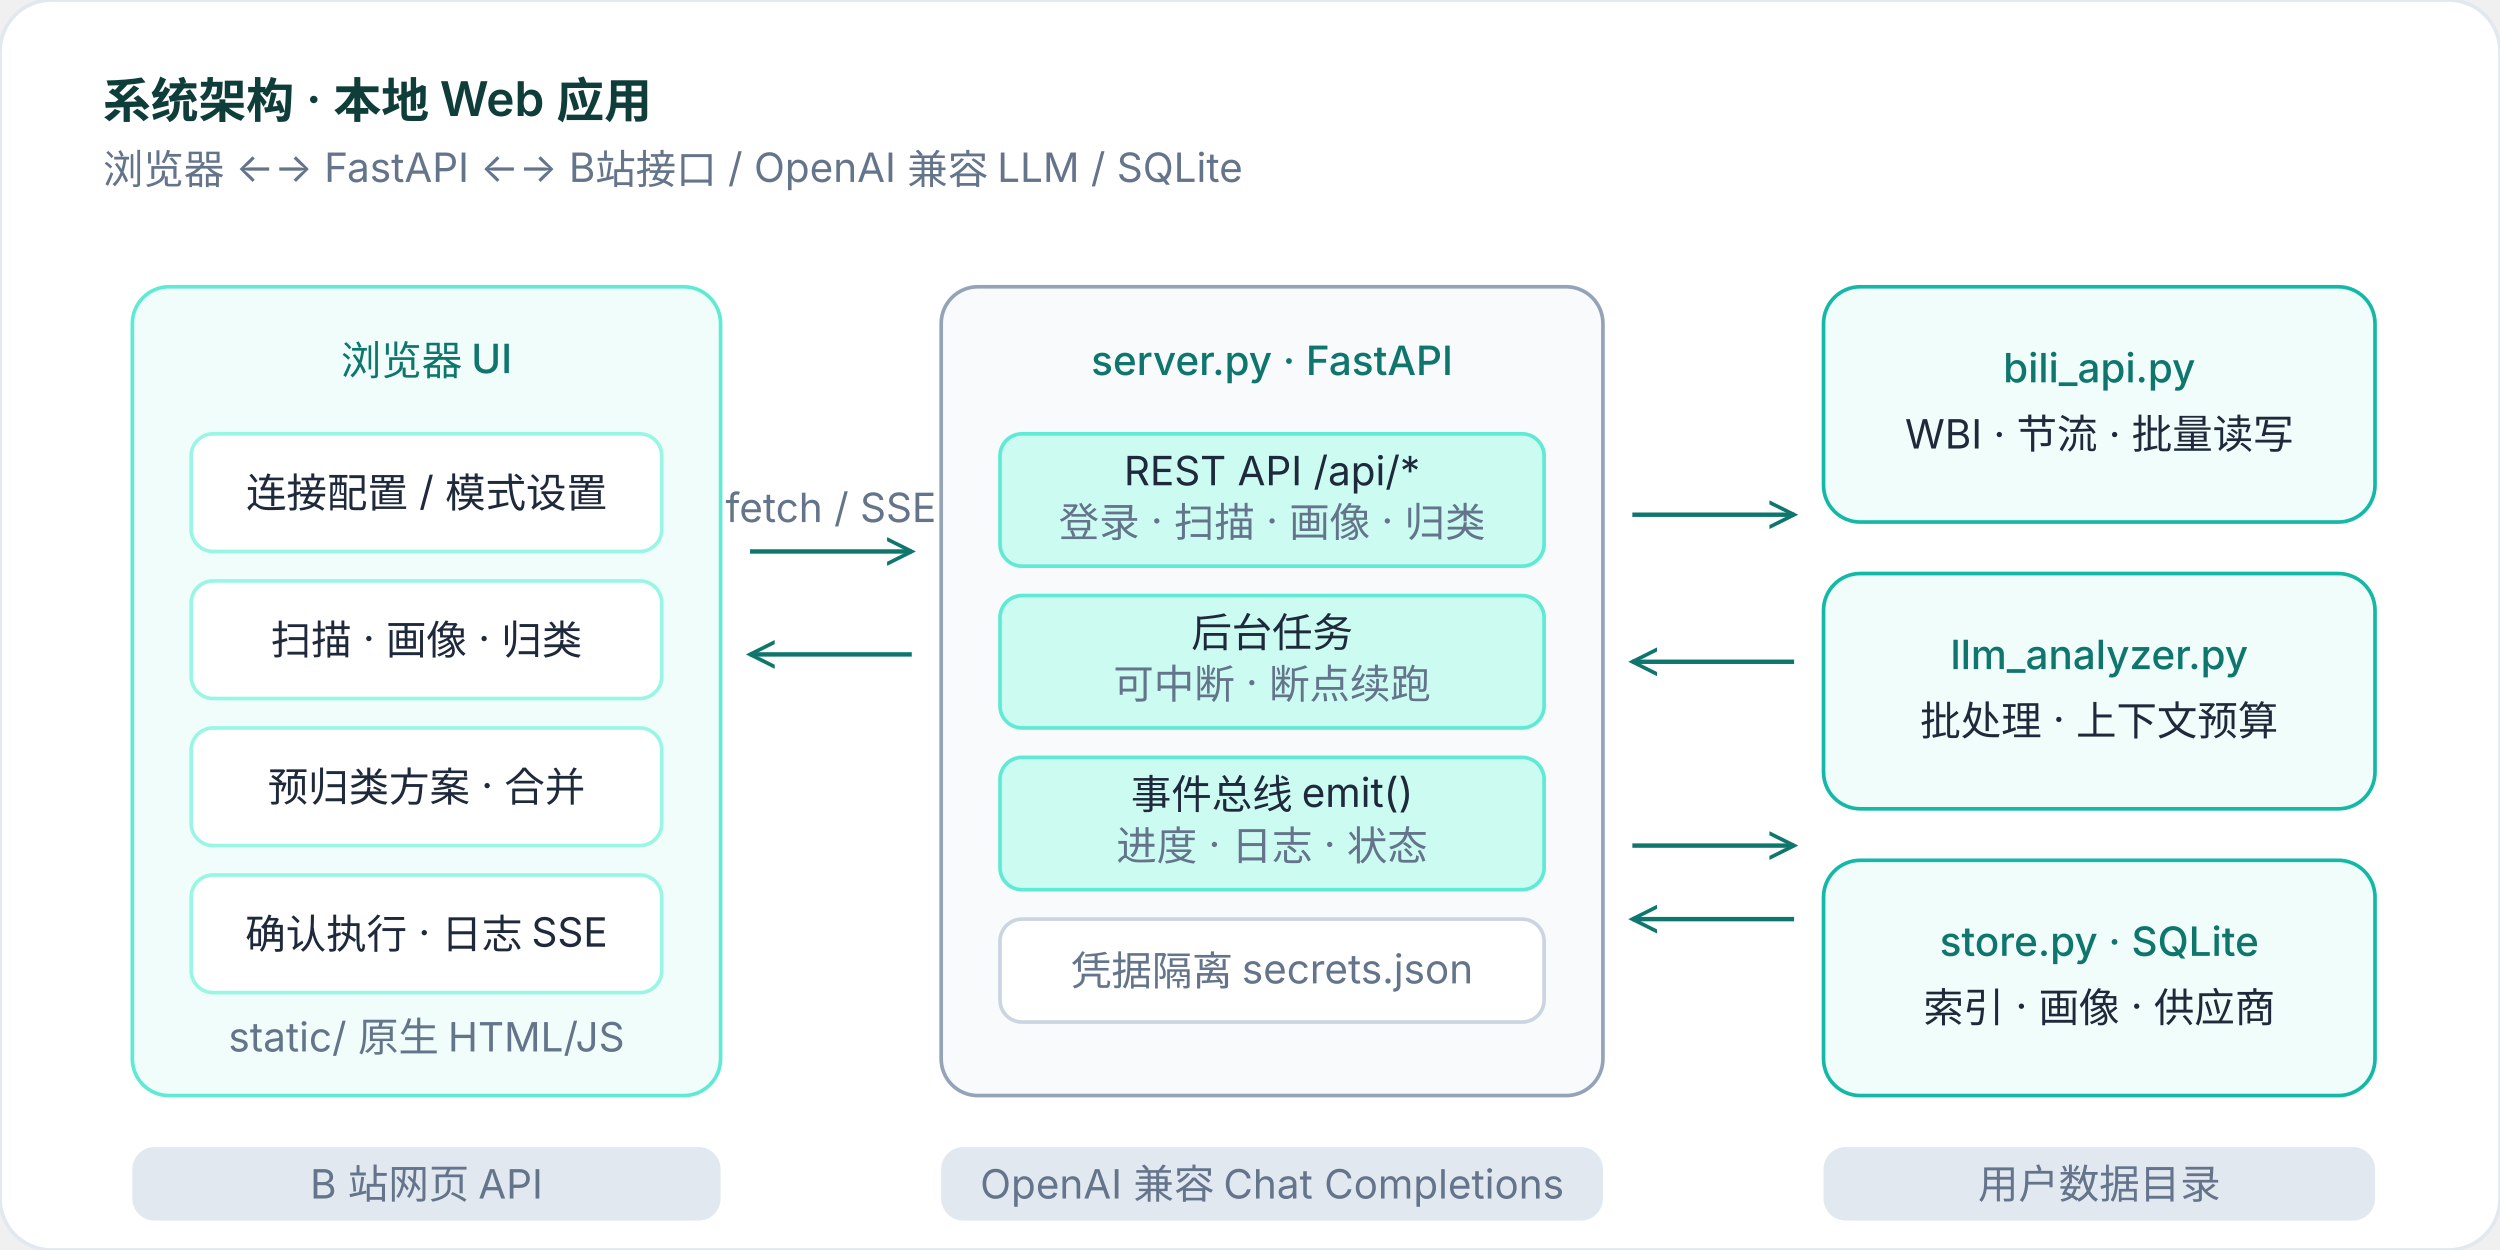
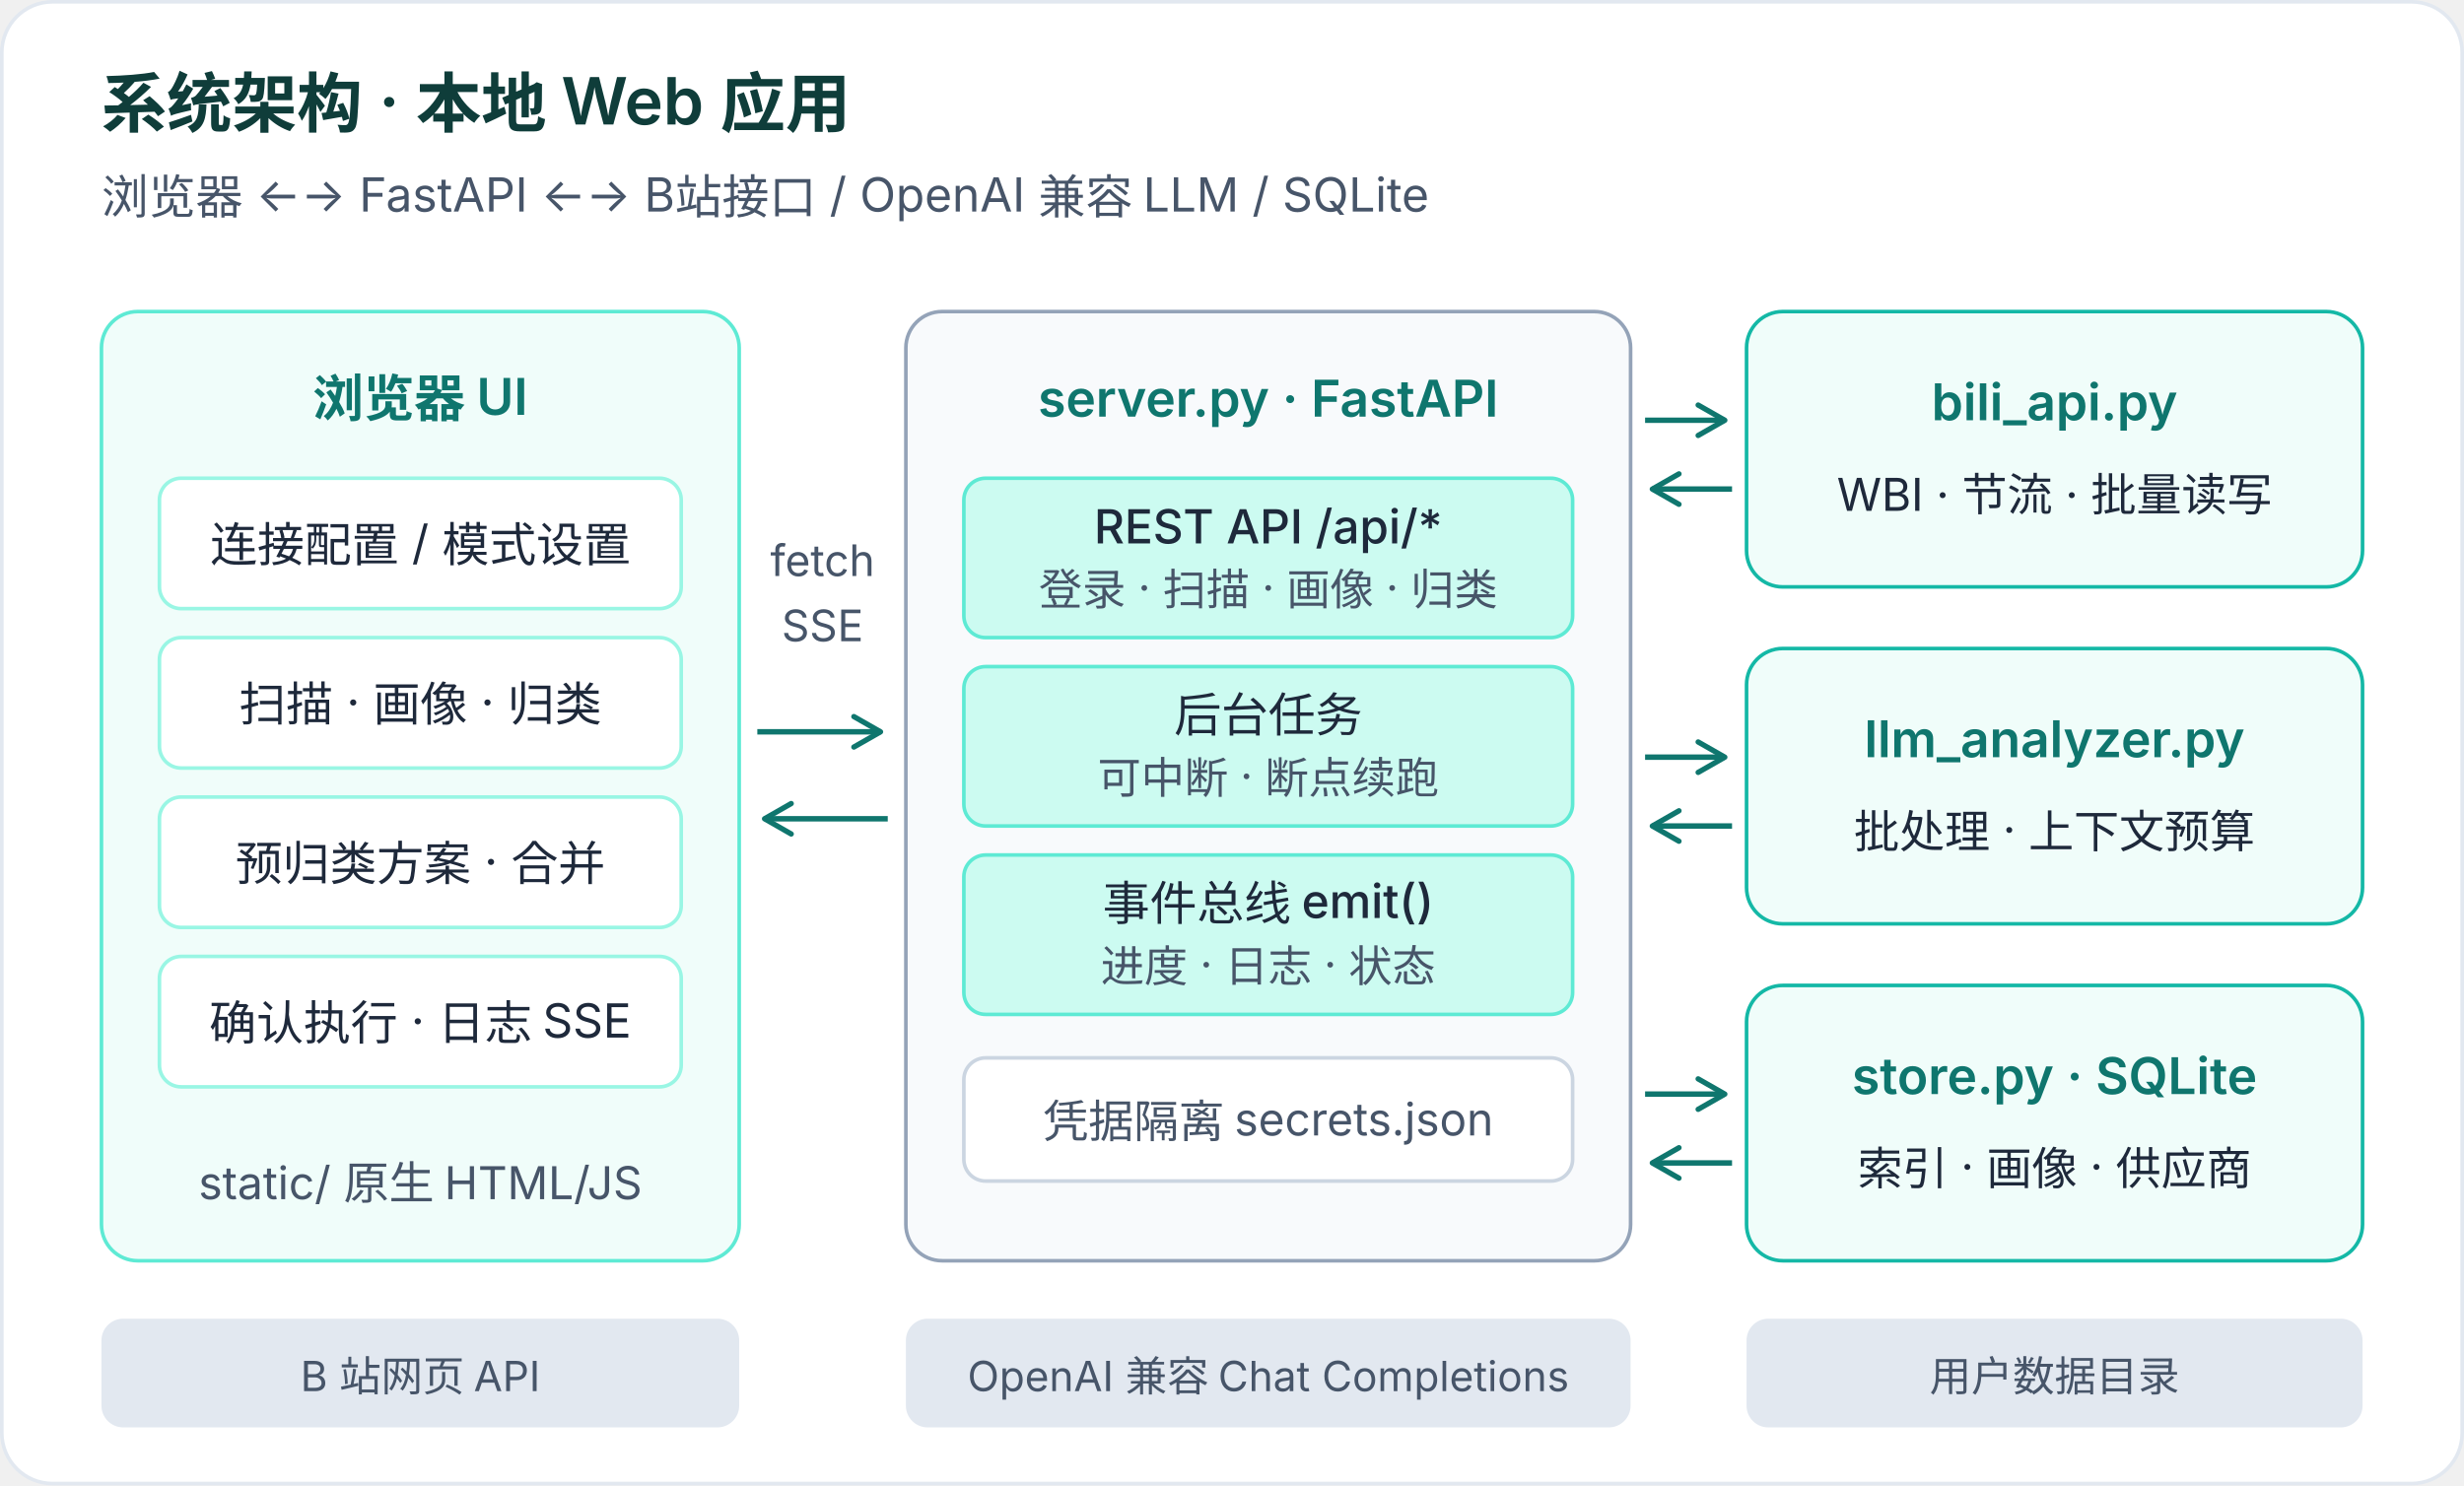
- <svg xmlns="http://www.w3.org/2000/svg" viewBox="0 0 680 340" role="img" aria-label="系统架构">
+ <svg xmlns="http://www.w3.org/2000/svg" viewBox="0 0 680 410" role="img" aria-labelledby="title description">
  <defs>
-     <marker id="arr" viewBox="0 0 10 10" refX="8" refY="5" markerWidth="7" markerHeight="7" orient="auto-start-reverse">
-       <path d="M 0 1 L 8 5 L 0 9" fill="none" stroke="#0F766E" stroke-width="1.2" stroke-linecap="round" />
+     <marker id="arrow" viewBox="0 0 10 10" refX="8" refY="5" markerWidth="7" markerHeight="7" orient="auto">
+       <path d="M 1 1 L 8 5 L 1 9" fill="none" stroke="#0F766E" stroke-width="1.4" stroke-linecap="round" stroke-linejoin="round" />
    </marker>
-     <style>
-       .t-h { font: 600 13px -apple-system, 'PingFang SC', 'Microsoft YaHei', sans-serif; fill: #0F3D3A; }
-       .t-b { font: 400 11px -apple-system, 'PingFang SC', 'Microsoft YaHei', sans-serif; fill: #1E293B; }
-       .t-m { font: 400 11px -apple-system, 'PingFang SC', 'Microsoft YaHei', sans-serif; fill: #64748B; }
-       .t-cap { font: 500 11px -apple-system, 'PingFang SC', 'Microsoft YaHei', sans-serif; fill: #0F766E; }
-     </style>
+     <style>text { font-family: -apple-system, 'PingFang SC', 'Microsoft YaHei', sans-serif; }</style>
  </defs>
-   <rect width="680" height="340" rx="14" fill="#FFFFFF" stroke="#E2E8F0" />
-   <text x="28" y="32" class="t-h">系统架构 · 本地 Web 应用</text>
-   <text x="28" y="50" class="t-m">浏览器 ←→ FastAPI ←→ B站接口 / OpenAI 兼容 LLM / SQLite</text>
-   <rect x="36" y="78" width="160" height="220" rx="10" fill="#F0FDFA" stroke="#5EEAD4" />
-   <text x="116" y="102" text-anchor="middle" class="t-cap">浏览器 UI</text>
-   <rect x="52" y="118" width="128" height="32" rx="6" fill="#FFFFFF" stroke="#99F6E4" />
-   <text x="116" y="138" text-anchor="middle" class="t-b">连接配置 / 模式设置</text>
-   <rect x="52" y="158" width="128" height="32" rx="6" fill="#FFFFFF" stroke="#99F6E4" />
-   <text x="116" y="178" text-anchor="middle" class="t-b">扫描 · 画像 · 归类</text>
-   <rect x="52" y="198" width="128" height="32" rx="6" fill="#FFFFFF" stroke="#99F6E4" />
-   <text x="116" y="218" text-anchor="middle" class="t-b">预归类方案 · 合并</text>
-   <rect x="52" y="238" width="128" height="32" rx="6" fill="#FFFFFF" stroke="#99F6E4" />
-   <text x="116" y="258" text-anchor="middle" class="t-b">确认执行 · 日志 SSE</text>
-   <text x="116" y="286" text-anchor="middle" class="t-m">static/ 原生 HTML/JS</text>
-   <path d="M204 150 H248" stroke="#0F766E" stroke-width="1.2" marker-end="url(#arr)" />
-   <path d="M248 178 H204" stroke="#0F766E" stroke-width="1.2" marker-end="url(#arr)" />
-   <text x="226" y="142" text-anchor="middle" class="t-m">fetch / SSE</text>
-   <rect x="256" y="78" width="180" height="220" rx="10" fill="#F8FAFC" stroke="#94A3B8" />
-   <text x="346" y="102" text-anchor="middle" class="t-cap">server.py · FastAPI</text>
-   <rect x="272" y="118" width="148" height="36" rx="6" fill="#CCFBF1" stroke="#5EEAD4" />
-   <text x="346" y="132" text-anchor="middle" class="t-b">REST API /api/*</text>
-   <text x="346" y="146" text-anchor="middle" class="t-m">登录 · 扫描 · 画像 · 归类</text>
-   <rect x="272" y="162" width="148" height="36" rx="6" fill="#CCFBF1" stroke="#5EEAD4" />
-   <text x="346" y="176" text-anchor="middle" class="t-b">后台任务</text>
-   <text x="346" y="190" text-anchor="middle" class="t-m">可中断 · 断点续跑</text>
-   <rect x="272" y="206" width="148" height="36" rx="6" fill="#CCFBF1" stroke="#5EEAD4" />
-   <text x="346" y="220" text-anchor="middle" class="t-b">事件总线 emit()</text>
-   <text x="346" y="234" text-anchor="middle" class="t-m">进度 · 日志 · 状态</text>
-   <rect x="272" y="250" width="148" height="28" rx="6" fill="#FFFFFF" stroke="#CBD5E1" />
-   <text x="346" y="268" text-anchor="middle" class="t-m">凭据隔离 secrets.json</text>
-   <path d="M444 140 H488" stroke="#0F766E" stroke-width="1.2" marker-end="url(#arr)" />
-   <path d="M488 180 H444" stroke="#0F766E" stroke-width="1.2" marker-end="url(#arr)" />
-   <path d="M444 230 H488" stroke="#0F766E" stroke-width="1.2" marker-end="url(#arr)" />
-   <path d="M488 250 H444" stroke="#0F766E" stroke-width="1.2" marker-end="url(#arr)" />
-   <rect x="496" y="78" width="150" height="64" rx="10" fill="#F0FDFA" stroke="#14B8A6" />
-   <text x="571" y="104" text-anchor="middle" class="t-cap">bili_api.py</text>
-   <text x="571" y="122" text-anchor="middle" class="t-b">WBI · 节流 · 批量读写</text>
-   <rect x="496" y="156" width="150" height="64" rx="10" fill="#F0FDFA" stroke="#14B8A6" />
-   <text x="571" y="182" text-anchor="middle" class="t-cap">llm_analyzer.py</text>
-   <text x="571" y="200" text-anchor="middle" class="t-b">批处理 · 上下文预算</text>
-   <rect x="496" y="234" width="150" height="64" rx="10" fill="#F0FDFA" stroke="#14B8A6" />
-   <text x="571" y="260" text-anchor="middle" class="t-cap">store.py · SQLite</text>
-   <text x="571" y="278" text-anchor="middle" class="t-b">索引 · 画像 · 供应商</text>
-   <rect x="36" y="312" width="160" height="20" rx="6" fill="#E2E8F0" />
-   <text x="116" y="326" text-anchor="middle" class="t-m">B 站网页 API</text>
-   <rect x="256" y="312" width="180" height="20" rx="6" fill="#E2E8F0" />
-   <text x="346" y="326" text-anchor="middle" class="t-m">OpenAI 兼容 Chat Completions</text>
-   <rect x="496" y="312" width="150" height="20" rx="6" fill="#E2E8F0" />
-   <text x="571" y="326" text-anchor="middle" class="t-m">用户数据目录</text>
+   <rect x="0.5" y="0.5" width="679" height="409" rx="14" fill="#FFFFFF" stroke="#E2E8F0" />
+   <text x="28" y="35" font-size="18" font-weight="600" fill="#0F3D3A">系统架构 · 本地 Web 应用</text>
+   <text x="28" y="59" font-size="13" font-weight="400" fill="#475569">浏览器 ←→ FastAPI ←→ B站接口 / OpenAI 兼容 LLM / SQLite</text>
+   <rect x="28" y="86" width="176" height="262" rx="10" fill="#F0FDFA" stroke="#5EEAD4" />
+   <text x="116" y="115" font-size="14" font-weight="600" fill="#0F766E" text-anchor="middle">浏览器 UI</text>
+   <rect x="44" y="132" width="144" height="36" rx="6" fill="#FFFFFF" stroke="#99F6E4" />
+   <text x="116" y="155" font-size="13" font-weight="400" fill="#1E293B" text-anchor="middle">连接配置 / 模式设置</text>
+   <rect x="44" y="176" width="144" height="36" rx="6" fill="#FFFFFF" stroke="#99F6E4" />
+   <text x="116" y="199" font-size="13" font-weight="400" fill="#1E293B" text-anchor="middle">扫描 · 画像 · 归类</text>
+   <rect x="44" y="220" width="144" height="36" rx="6" fill="#FFFFFF" stroke="#99F6E4" />
+   <text x="116" y="243" font-size="13" font-weight="400" fill="#1E293B" text-anchor="middle">预归类方案 · 合并</text>
+   <rect x="44" y="264" width="144" height="36" rx="6" fill="#FFFFFF" stroke="#99F6E4" />
+   <text x="116" y="287" font-size="13" font-weight="400" fill="#1E293B" text-anchor="middle">确认执行 · 日志 SSE</text>
+   <text x="116" y="331" font-size="12.5" font-weight="400" fill="#475569" text-anchor="middle">static/ 原生 HTML/JS</text>
+   <text x="227" y="159" font-size="12" font-weight="400" fill="#475569" text-anchor="middle">fetch</text>
+   <text x="227" y="177" font-size="12" font-weight="400" fill="#475569" text-anchor="middle">SSE</text>
+   <path d="M209 202 H243" fill="none" stroke="#0F766E" stroke-width="1.5" stroke-linejoin="round" marker-end="url(#arrow)" />
+   <path d="M245 226 H211" fill="none" stroke="#0F766E" stroke-width="1.5" stroke-linejoin="round" marker-end="url(#arrow)" />
+   <rect x="250" y="86" width="200" height="262" rx="10" fill="#F8FAFC" stroke="#94A3B8" />
+   <text x="350" y="115" font-size="14" font-weight="600" fill="#0F766E" text-anchor="middle">server.py · FastAPI</text>
+   <rect x="266" y="132" width="168" height="44" rx="6" fill="#CCFBF1" stroke="#5EEAD4" />
+   <text x="350" y="150" font-size="13" font-weight="500" fill="#1E293B" text-anchor="middle">REST API /api/*</text>
+   <text x="350" y="167" font-size="12" font-weight="400" fill="#475569" text-anchor="middle">登录 · 扫描 · 画像 · 归类</text>
+   <rect x="266" y="184" width="168" height="44" rx="6" fill="#CCFBF1" stroke="#5EEAD4" />
+   <text x="350" y="202" font-size="13" font-weight="500" fill="#1E293B" text-anchor="middle">后台任务</text>
+   <text x="350" y="219" font-size="12" font-weight="400" fill="#475569" text-anchor="middle">可中断 · 断点续跑</text>
+   <rect x="266" y="236" width="168" height="44" rx="6" fill="#CCFBF1" stroke="#5EEAD4" />
+   <text x="350" y="254" font-size="13" font-weight="500" fill="#1E293B" text-anchor="middle">事件总线 emit()</text>
+   <text x="350" y="271" font-size="12" font-weight="400" fill="#475569" text-anchor="middle">进度 · 日志 · 状态</text>
+   <rect x="266" y="292" width="168" height="34" rx="6" fill="#FFFFFF" stroke="#CBD5E1" />
+   <text x="350" y="314" font-size="12.5" font-weight="400" fill="#475569" text-anchor="middle">凭据隔离 secrets.json</text>
+   <rect x="482" y="86" width="170" height="76" rx="10" fill="#F0FDFA" stroke="#14B8A6" />
+   <text x="567" y="116" font-size="14" font-weight="600" fill="#0F766E" text-anchor="middle">bili_api.py</text>
+   <text x="567" y="141" font-size="12.5" font-weight="400" fill="#1E293B" text-anchor="middle">WBI · 节流 · 批量读写</text>
+   <path d="M454 116 H476" fill="none" stroke="#0F766E" stroke-width="1.5" stroke-linejoin="round" marker-end="url(#arrow)" />
+   <path d="M478 135 H456" fill="none" stroke="#0F766E" stroke-width="1.5" stroke-linejoin="round" marker-end="url(#arrow)" />
+   <rect x="482" y="179" width="170" height="76" rx="10" fill="#F0FDFA" stroke="#14B8A6" />
+   <text x="567" y="209" font-size="14" font-weight="600" fill="#0F766E" text-anchor="middle">llm_analyzer.py</text>
+   <text x="567" y="234" font-size="12.5" font-weight="400" fill="#1E293B" text-anchor="middle">批处理 · 上下文预算</text>
+   <path d="M454 209 H476" fill="none" stroke="#0F766E" stroke-width="1.5" stroke-linejoin="round" marker-end="url(#arrow)" />
+   <path d="M478 228 H456" fill="none" stroke="#0F766E" stroke-width="1.5" stroke-linejoin="round" marker-end="url(#arrow)" />
+   <rect x="482" y="272" width="170" height="76" rx="10" fill="#F0FDFA" stroke="#14B8A6" />
+   <text x="567" y="302" font-size="14" font-weight="600" fill="#0F766E" text-anchor="middle">store.py · SQLite</text>
+   <text x="567" y="327" font-size="12.5" font-weight="400" fill="#1E293B" text-anchor="middle">索引 · 画像 · 供应商</text>
+   <path d="M454 302 H476" fill="none" stroke="#0F766E" stroke-width="1.5" stroke-linejoin="round" marker-end="url(#arrow)" />
+   <path d="M478 321 H456" fill="none" stroke="#0F766E" stroke-width="1.5" stroke-linejoin="round" marker-end="url(#arrow)" />
+   <rect x="28" y="364" width="176" height="30" rx="6" fill="#E2E8F0" />
+   <text x="116.0" y="384" font-size="11.5" font-weight="400" fill="#475569" text-anchor="middle">B 站网页 API</text>
+   <rect x="250" y="364" width="200" height="30" rx="6" fill="#E2E8F0" />
+   <text x="350.0" y="384" font-size="11.5" font-weight="400" fill="#475569" text-anchor="middle">OpenAI 兼容 Chat Completions</text>
+   <rect x="482" y="364" width="170" height="30" rx="6" fill="#E2E8F0" />
+   <text x="567.0" y="384" font-size="11.5" font-weight="400" fill="#475569" text-anchor="middle">用户数据目录</text>
</svg>
